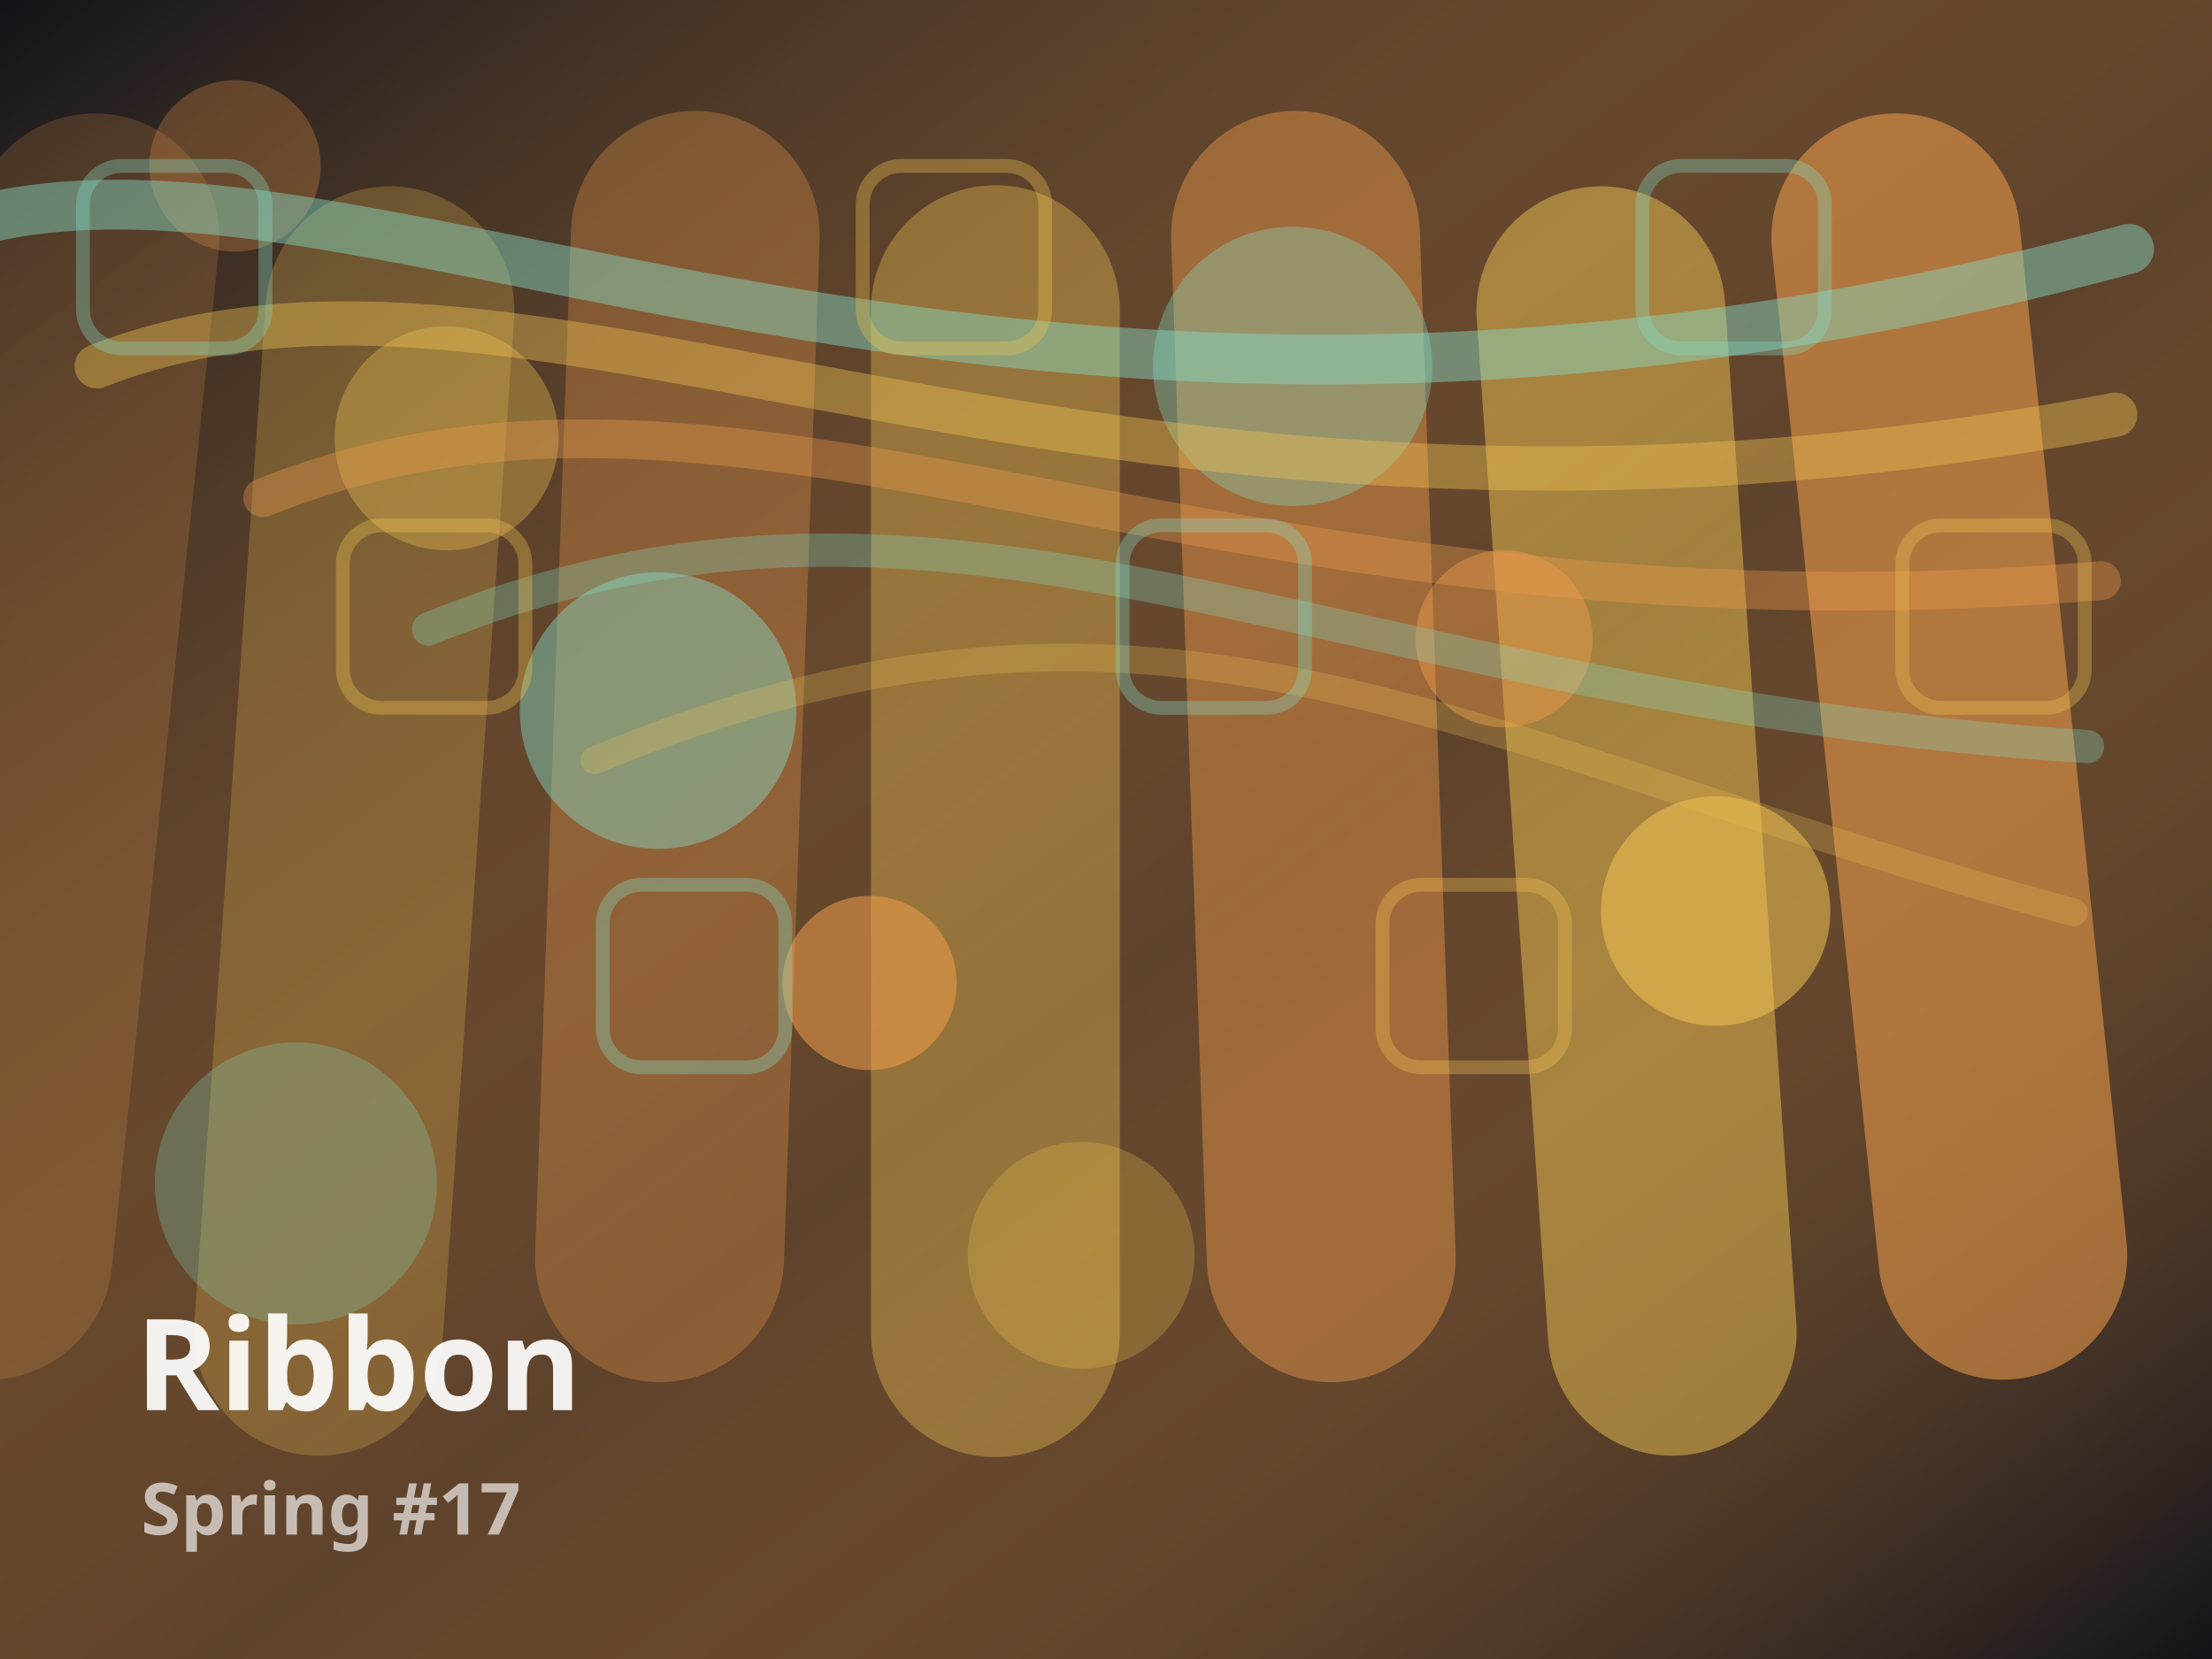
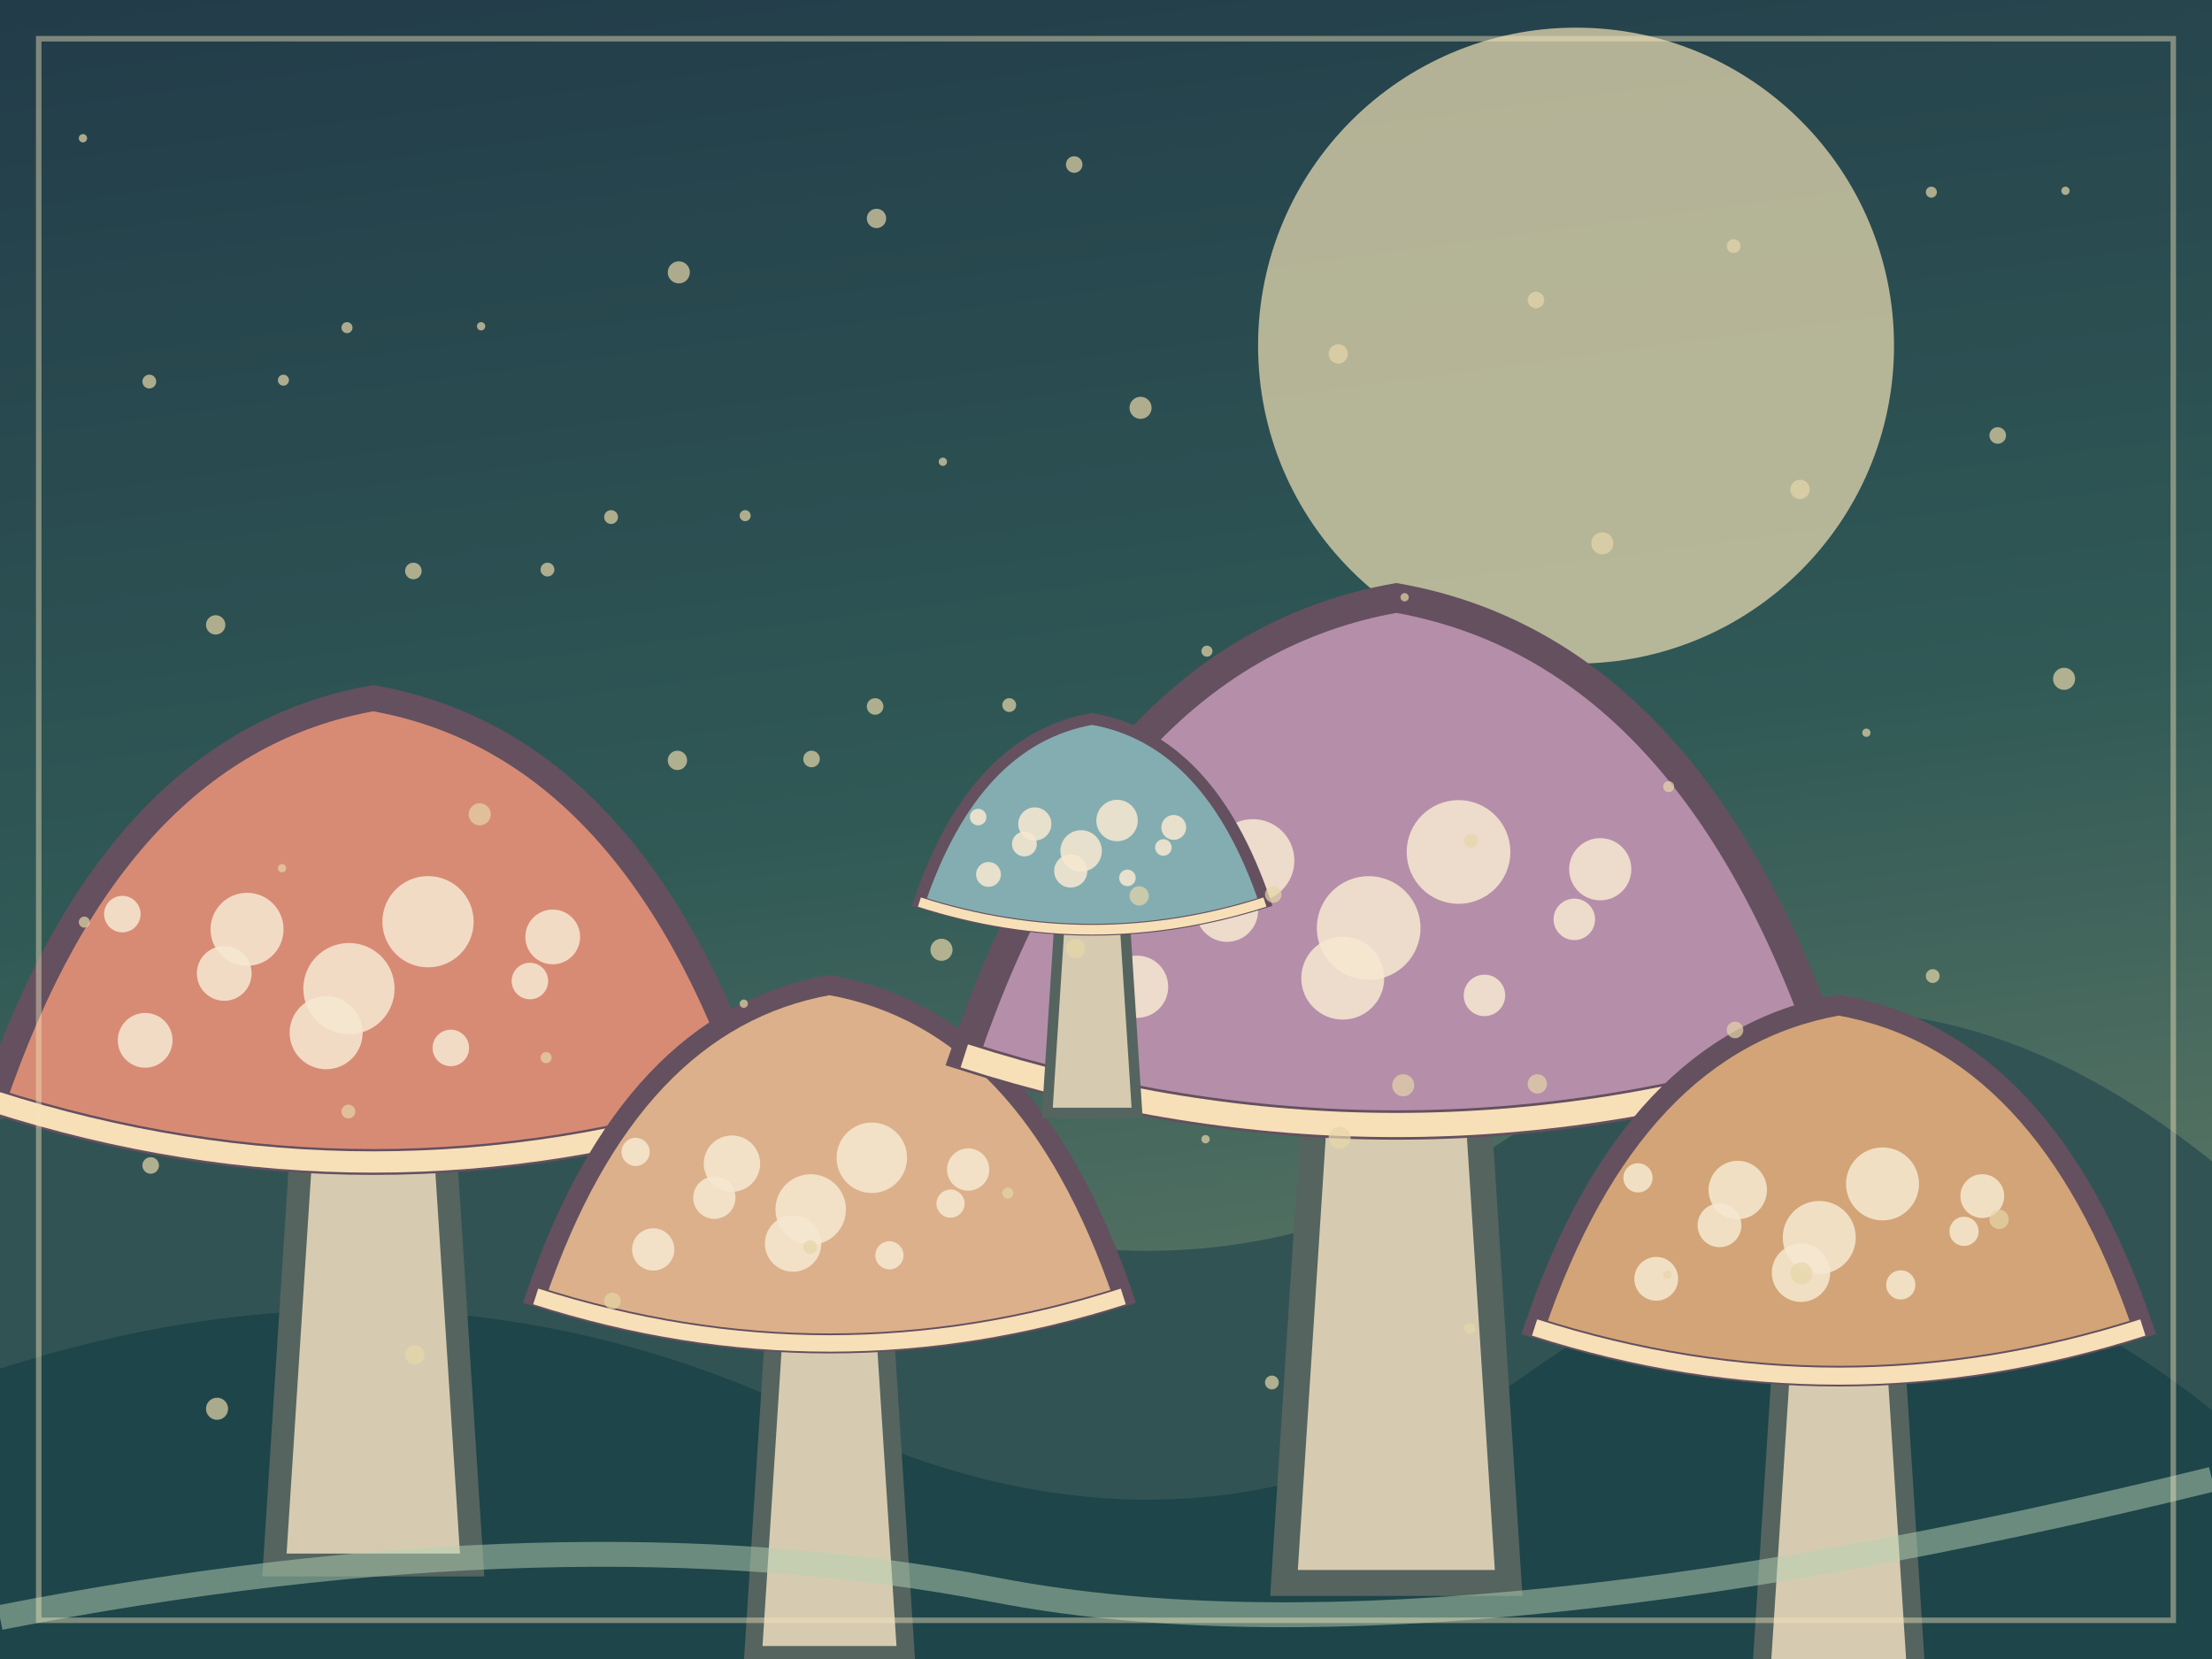
- <svg xmlns="http://www.w3.org/2000/svg" viewBox="0 0 1600 1200">
+ <svg xmlns="http://www.w3.org/2000/svg" width="1600" height="1200" viewBox="0 0 1600 1200">
  <defs>
-     <linearGradient id="wash-16" x1="0%" y1="0%" x2="100%" y2="100%">
-       <stop offset="0%" stop-color="#11131a" />
-       <stop offset="55%" stop-color="#f29e4c" stop-opacity="0.34" />
-       <stop offset="100%" stop-color="#11131a" />
+     <linearGradient id="bg" x2=".18" y2="1">
+       <stop stop-color="#223c49" />
+       <stop offset=".55" stop-color="#305956" />
+       <stop offset="1" stop-color="#637c67" />
    </linearGradient>
  </defs>
-   <rect width="1600" height="1200" fill="#11131a" />
-   <rect width="1600" height="1200" fill="url(#wash-16)" />
-   <rect x="-60" y="80" width="180" height="920" rx="90" fill="#f29e4c" opacity="0.18" transform="rotate(6 30 540)" />
-   <rect x="170" y="134" width="180" height="920" rx="90" fill="#f1c453" opacity="0.24" transform="rotate(4 260 540)" />
-   <rect x="400" y="80" width="180" height="920" rx="90" fill="#f29e4c" opacity="0.30" transform="rotate(2 490 540)" />
-   <rect x="630" y="134" width="180" height="920" rx="90" fill="#f1c453" opacity="0.36" transform="rotate(0 720 540)" />
-   <rect x="860" y="80" width="180" height="920" rx="90" fill="#f29e4c" opacity="0.42" transform="rotate(-2 950 540)" />
-   <rect x="1090" y="134" width="180" height="920" rx="90" fill="#f1c453" opacity="0.48" transform="rotate(-4 1180 540)" />
-   <rect x="1320" y="80" width="180" height="920" rx="90" fill="#f29e4c" opacity="0.54" transform="rotate(-6 1410 540)" />
-   <circle cx="170" cy="120" r="62" fill="#f29e4c" opacity="0.26" />
-   <circle cx="323" cy="317" r="81" fill="#f1c453" opacity="0.35" />
-   <circle cx="476" cy="514" r="100" fill="#84dcc6" opacity="0.44" />
-   <circle cx="629" cy="711" r="63" fill="#f29e4c" opacity="0.53" />
-   <circle cx="782" cy="908" r="82" fill="#f1c453" opacity="0.26" />
-   <circle cx="935" cy="265" r="101" fill="#84dcc6" opacity="0.35" />
-   <circle cx="1088" cy="462" r="64" fill="#f29e4c" opacity="0.44" />
-   <circle cx="1241" cy="659" r="83" fill="#f1c453" opacity="0.53" />
-   <circle cx="214" cy="856" r="102" fill="#84dcc6" opacity="0.26" />
-   <path d="M -50 170 C 240 60, 690 410, 1540 180" stroke="#84dcc6" stroke-width="36" stroke-linecap="round" fill="none" opacity="0.45" />
-   <path d="M 70 265 C 390 140, 780 442, 1530 300" stroke="#f1c453" stroke-width="32" stroke-linecap="round" fill="none" opacity="0.40" />
-   <path d="M 190 360 C 540 220, 870 474, 1520 420" stroke="#f29e4c" stroke-width="28" stroke-linecap="round" fill="none" opacity="0.35" />
-   <path d="M 310 455 C 690 300, 960 506, 1510 540" stroke="#84dcc6" stroke-width="24" stroke-linecap="round" fill="none" opacity="0.30" />
-   <path d="M 430 550 C 840 380, 1050 538, 1500 660" stroke="#f1c453" stroke-width="20" stroke-linecap="round" fill="none" opacity="0.25" />
-   <rect x="60" y="120" width="132" height="132" rx="28" fill="none" stroke="#84dcc6" stroke-width="10" opacity="0.34" />
-   <rect x="248" y="380" width="132" height="132" rx="28" fill="none" stroke="#f1c453" stroke-width="10" opacity="0.34" />
-   <rect x="436" y="640" width="132" height="132" rx="28" fill="none" stroke="#84dcc6" stroke-width="10" opacity="0.34" />
-   <rect x="624" y="120" width="132" height="132" rx="28" fill="none" stroke="#f1c453" stroke-width="10" opacity="0.34" />
-   <rect x="812" y="380" width="132" height="132" rx="28" fill="none" stroke="#84dcc6" stroke-width="10" opacity="0.34" />
-   <rect x="1000" y="640" width="132" height="132" rx="28" fill="none" stroke="#f1c453" stroke-width="10" opacity="0.34" />
-   <rect x="1188" y="120" width="132" height="132" rx="28" fill="none" stroke="#84dcc6" stroke-width="10" opacity="0.34" />
-   <rect x="1376" y="380" width="132" height="132" rx="28" fill="none" stroke="#f1c453" stroke-width="10" opacity="0.34" />
-   <text x="98" y="1020" fill="rgba(255,255,255,0.92)" font-family="Trebuchet MS, Gill Sans, sans-serif" font-weight="700" font-size="92">Ribbon</text>
-   <text x="102" y="1110" fill="rgba(255,255,255,0.64)" font-family="Trebuchet MS, Gill Sans, sans-serif" font-weight="600" font-size="52">Spring #17</text>
+   <rect width="1600" height="1200" fill="url(#bg)" />
+   <circle cx="1140" cy="250" r="230" fill="#e3d7af" opacity=".75" />
+   <path d="M0 810Q310 710 590 845T1110 810T1600 840V1200H0Z" fill="#325354" />
+   <path d="M0 990Q310 890 590 1025T1110 990T1600 1020V1200H0Z" fill="#1e4549" />
+   <g transform="translate(270 890) scale(1.1)">
+     <path d="M-65 220L-45-90Q0-140 45-90L65 220Z" fill="#d6cbb0" stroke="#55645f" stroke-width="15" />
+     <path d="M-250-85Q-170-320 0-350Q170-320 250-85Q0-5-250-85Z" fill="#d78b75" stroke="#64505f" stroke-width="17" />
+     <path d="M-250-85Q0-5 250-85" stroke="#f7dfb8" stroke-width="14" fill="none" />
+     <circle cx="-165" cy="-208" r="12" fill="#f6e8d1" opacity=".86" />
+     <circle cx="-98" cy="-169" r="18" fill="#f6e8d1" opacity=".86" />
+     <circle cx="-31" cy="-130" r="24" fill="#f6e8d1" opacity=".86" />
+     <circle cx="36" cy="-203" r="30" fill="#f6e8d1" opacity=".86" />
+     <circle cx="103" cy="-164" r="12" fill="#f6e8d1" opacity=".86" />
+     <circle cx="-150" cy="-125" r="18" fill="#f6e8d1" opacity=".86" />
+     <circle cx="-83" cy="-198" r="24" fill="#f6e8d1" opacity=".86" />
+     <circle cx="-16" cy="-159" r="30" fill="#f6e8d1" opacity=".86" />
+     <circle cx="51" cy="-120" r="12" fill="#f6e8d1" opacity=".86" />
+     <circle cx="118" cy="-193" r="18" fill="#f6e8d1" opacity=".86" />
+   </g>
+   <g transform="translate(600 1010) scale(0.85)">
+     <path d="M-65 220L-45-90Q0-140 45-90L65 220Z" fill="#d6cbb0" stroke="#55645f" stroke-width="15" />
+     <path d="M-250-85Q-170-320 0-350Q170-320 250-85Q0-5-250-85Z" fill="#dbb08a" stroke="#64505f" stroke-width="17" />
+     <path d="M-250-85Q0-5 250-85" stroke="#f7dfb8" stroke-width="14" fill="none" />
+     <circle cx="-165" cy="-208" r="12" fill="#f6e8d1" opacity=".86" />
+     <circle cx="-98" cy="-169" r="18" fill="#f6e8d1" opacity=".86" />
+     <circle cx="-31" cy="-130" r="24" fill="#f6e8d1" opacity=".86" />
+     <circle cx="36" cy="-203" r="30" fill="#f6e8d1" opacity=".86" />
+     <circle cx="103" cy="-164" r="12" fill="#f6e8d1" opacity=".86" />
+     <circle cx="-150" cy="-125" r="18" fill="#f6e8d1" opacity=".86" />
+     <circle cx="-83" cy="-198" r="24" fill="#f6e8d1" opacity=".86" />
+     <circle cx="-16" cy="-159" r="30" fill="#f6e8d1" opacity=".86" />
+     <circle cx="51" cy="-120" r="12" fill="#f6e8d1" opacity=".86" />
+     <circle cx="118" cy="-193" r="18" fill="#f6e8d1" opacity=".86" />
+   </g>
+   <g transform="translate(1010 870) scale(1.25)">
+     <path d="M-65 220L-45-90Q0-140 45-90L65 220Z" fill="#d6cbb0" stroke="#55645f" stroke-width="15" />
+     <path d="M-250-85Q-170-320 0-350Q170-320 250-85Q0-5-250-85Z" fill="#b58eaa" stroke="#64505f" stroke-width="17" />
+     <path d="M-250-85Q0-5 250-85" stroke="#f7dfb8" stroke-width="14" fill="none" />
+     <circle cx="-165" cy="-208" r="12" fill="#f6e8d1" opacity=".86" />
+     <circle cx="-98" cy="-169" r="18" fill="#f6e8d1" opacity=".86" />
+     <circle cx="-31" cy="-130" r="24" fill="#f6e8d1" opacity=".86" />
+     <circle cx="36" cy="-203" r="30" fill="#f6e8d1" opacity=".86" />
+     <circle cx="103" cy="-164" r="12" fill="#f6e8d1" opacity=".86" />
+     <circle cx="-150" cy="-125" r="18" fill="#f6e8d1" opacity=".86" />
+     <circle cx="-83" cy="-198" r="24" fill="#f6e8d1" opacity=".86" />
+     <circle cx="-16" cy="-159" r="30" fill="#f6e8d1" opacity=".86" />
+     <circle cx="51" cy="-120" r="12" fill="#f6e8d1" opacity=".86" />
+     <circle cx="118" cy="-193" r="18" fill="#f6e8d1" opacity=".86" />
+   </g>
+   <g transform="translate(1330 1035) scale(0.88)">
+     <path d="M-65 220L-45-90Q0-140 45-90L65 220Z" fill="#d6cbb0" stroke="#55645f" stroke-width="15" />
+     <path d="M-250-85Q-170-320 0-350Q170-320 250-85Q0-5-250-85Z" fill="#d2a477" stroke="#64505f" stroke-width="17" />
+     <path d="M-250-85Q0-5 250-85" stroke="#f7dfb8" stroke-width="14" fill="none" />
+     <circle cx="-165" cy="-208" r="12" fill="#f6e8d1" opacity=".86" />
+     <circle cx="-98" cy="-169" r="18" fill="#f6e8d1" opacity=".86" />
+     <circle cx="-31" cy="-130" r="24" fill="#f6e8d1" opacity=".86" />
+     <circle cx="36" cy="-203" r="30" fill="#f6e8d1" opacity=".86" />
+     <circle cx="103" cy="-164" r="12" fill="#f6e8d1" opacity=".86" />
+     <circle cx="-150" cy="-125" r="18" fill="#f6e8d1" opacity=".86" />
+     <circle cx="-83" cy="-198" r="24" fill="#f6e8d1" opacity=".86" />
+     <circle cx="-16" cy="-159" r="30" fill="#f6e8d1" opacity=".86" />
+     <circle cx="51" cy="-120" r="12" fill="#f6e8d1" opacity=".86" />
+     <circle cx="118" cy="-193" r="18" fill="#f6e8d1" opacity=".86" />
+   </g>
+   <g transform="translate(790 695) scale(0.5)">
+     <path d="M-65 220L-45-90Q0-140 45-90L65 220Z" fill="#d6cbb0" stroke="#55645f" stroke-width="15" />
+     <path d="M-250-85Q-170-320 0-350Q170-320 250-85Q0-5-250-85Z" fill="#83adb1" stroke="#64505f" stroke-width="17" />
+     <path d="M-250-85Q0-5 250-85" stroke="#f7dfb8" stroke-width="14" fill="none" />
+     <circle cx="-165" cy="-208" r="12" fill="#f6e8d1" opacity=".86" />
+     <circle cx="-98" cy="-169" r="18" fill="#f6e8d1" opacity=".86" />
+     <circle cx="-31" cy="-130" r="24" fill="#f6e8d1" opacity=".86" />
+     <circle cx="36" cy="-203" r="30" fill="#f6e8d1" opacity=".86" />
+     <circle cx="103" cy="-164" r="12" fill="#f6e8d1" opacity=".86" />
+     <circle cx="-150" cy="-125" r="18" fill="#f6e8d1" opacity=".86" />
+     <circle cx="-83" cy="-198" r="24" fill="#f6e8d1" opacity=".86" />
+     <circle cx="-16" cy="-159" r="30" fill="#f6e8d1" opacity=".86" />
+     <circle cx="51" cy="-120" r="12" fill="#f6e8d1" opacity=".86" />
+     <circle cx="118" cy="-193" r="18" fill="#f6e8d1" opacity=".86" />
+   </g>
+   <path d="M0 1170Q410 1090 720 1150T1600 1070" stroke="#b6d2b4" stroke-opacity=".5" stroke-width="18" fill="none" />
+   <circle cx="60" cy="100" r="3" fill="#e5d6a8" opacity=".7" />
+   <circle cx="251" cy="237" r="4" fill="#e5d6a8" opacity=".7" />
+   <circle cx="442" cy="374" r="5" fill="#e5d6a8" opacity=".7" />
+   <circle cx="633" cy="511" r="6" fill="#e5d6a8" opacity=".7" />
+   <circle cx="824" cy="648" r="7" fill="#e5d6a8" opacity=".7" />
+   <circle cx="1015" cy="785" r="8" fill="#e5d6a8" opacity=".7" />
+   <circle cx="1206" cy="922" r="3" fill="#e5d6a8" opacity=".7" />
+   <circle cx="1397" cy="139" r="4" fill="#e5d6a8" opacity=".7" />
+   <circle cx="108" cy="276" r="5" fill="#e5d6a8" opacity=".7" />
+   <circle cx="299" cy="413" r="6" fill="#e5d6a8" opacity=".7" />
+   <circle cx="490" cy="550" r="7" fill="#e5d6a8" opacity=".7" />
+   <circle cx="681" cy="687" r="8" fill="#e5d6a8" opacity=".7" />
+   <circle cx="872" cy="824" r="3" fill="#e5d6a8" opacity=".7" />
+   <circle cx="1063" cy="961" r="4" fill="#e5d6a8" opacity=".7" />
+   <circle cx="1254" cy="178" r="5" fill="#e5d6a8" opacity=".7" />
+   <circle cx="1445" cy="315" r="6" fill="#e5d6a8" opacity=".7" />
+   <circle cx="156" cy="452" r="7" fill="#e5d6a8" opacity=".7" />
+   <circle cx="347" cy="589" r="8" fill="#e5d6a8" opacity=".7" />
+   <circle cx="538" cy="726" r="3" fill="#e5d6a8" opacity=".7" />
+   <circle cx="729" cy="863" r="4" fill="#e5d6a8" opacity=".7" />
+   <circle cx="920" cy="1000" r="5" fill="#e5d6a8" opacity=".7" />
+   <circle cx="1111" cy="217" r="6" fill="#e5d6a8" opacity=".7" />
+   <circle cx="1302" cy="354" r="7" fill="#e5d6a8" opacity=".7" />
+   <circle cx="1493" cy="491" r="8" fill="#e5d6a8" opacity=".7" />
+   <circle cx="204" cy="628" r="3" fill="#e5d6a8" opacity=".7" />
+   <circle cx="395" cy="765" r="4" fill="#e5d6a8" opacity=".7" />
+   <circle cx="586" cy="902" r="5" fill="#e5d6a8" opacity=".7" />
+   <circle cx="777" cy="119" r="6" fill="#e5d6a8" opacity=".7" />
+   <circle cx="968" cy="256" r="7" fill="#e5d6a8" opacity=".7" />
+   <circle cx="1159" cy="393" r="8" fill="#e5d6a8" opacity=".7" />
+   <circle cx="1350" cy="530" r="3" fill="#e5d6a8" opacity=".7" />
+   <circle cx="61" cy="667" r="4" fill="#e5d6a8" opacity=".7" />
+   <circle cx="252" cy="804" r="5" fill="#e5d6a8" opacity=".7" />
+   <circle cx="443" cy="941" r="6" fill="#e5d6a8" opacity=".7" />
+   <circle cx="634" cy="158" r="7" fill="#e5d6a8" opacity=".7" />
+   <circle cx="825" cy="295" r="8" fill="#e5d6a8" opacity=".7" />
+   <circle cx="1016" cy="432" r="3" fill="#e5d6a8" opacity=".7" />
+   <circle cx="1207" cy="569" r="4" fill="#e5d6a8" opacity=".7" />
+   <circle cx="1398" cy="706" r="5" fill="#e5d6a8" opacity=".7" />
+   <circle cx="109" cy="843" r="6" fill="#e5d6a8" opacity=".7" />
+   <circle cx="300" cy="980" r="7" fill="#e5d6a8" opacity=".7" />
+   <circle cx="491" cy="197" r="8" fill="#e5d6a8" opacity=".7" />
+   <circle cx="682" cy="334" r="3" fill="#e5d6a8" opacity=".7" />
+   <circle cx="873" cy="471" r="4" fill="#e5d6a8" opacity=".7" />
+   <circle cx="1064" cy="608" r="5" fill="#e5d6a8" opacity=".7" />
+   <circle cx="1255" cy="745" r="6" fill="#e5d6a8" opacity=".7" />
+   <circle cx="1446" cy="882" r="7" fill="#e5d6a8" opacity=".7" />
+   <circle cx="157" cy="1019" r="8" fill="#e5d6a8" opacity=".7" />
+   <circle cx="348" cy="236" r="3" fill="#e5d6a8" opacity=".7" />
+   <circle cx="539" cy="373" r="4" fill="#e5d6a8" opacity=".7" />
+   <circle cx="730" cy="510" r="5" fill="#e5d6a8" opacity=".7" />
+   <circle cx="921" cy="647" r="6" fill="#e5d6a8" opacity=".7" />
+   <circle cx="1112" cy="784" r="7" fill="#e5d6a8" opacity=".7" />
+   <circle cx="1303" cy="921" r="8" fill="#e5d6a8" opacity=".7" />
+   <circle cx="1494" cy="138" r="3" fill="#e5d6a8" opacity=".7" />
+   <circle cx="205" cy="275" r="4" fill="#e5d6a8" opacity=".7" />
+   <circle cx="396" cy="412" r="5" fill="#e5d6a8" opacity=".7" />
+   <circle cx="587" cy="549" r="6" fill="#e5d6a8" opacity=".7" />
+   <circle cx="778" cy="686" r="7" fill="#e5d6a8" opacity=".7" />
+   <circle cx="969" cy="823" r="8" fill="#e5d6a8" opacity=".7" />
+   <rect x="28" y="28" width="1544" height="1144" fill="none" stroke="#f4e3ba" stroke-width="4" opacity=".44" />
</svg>
